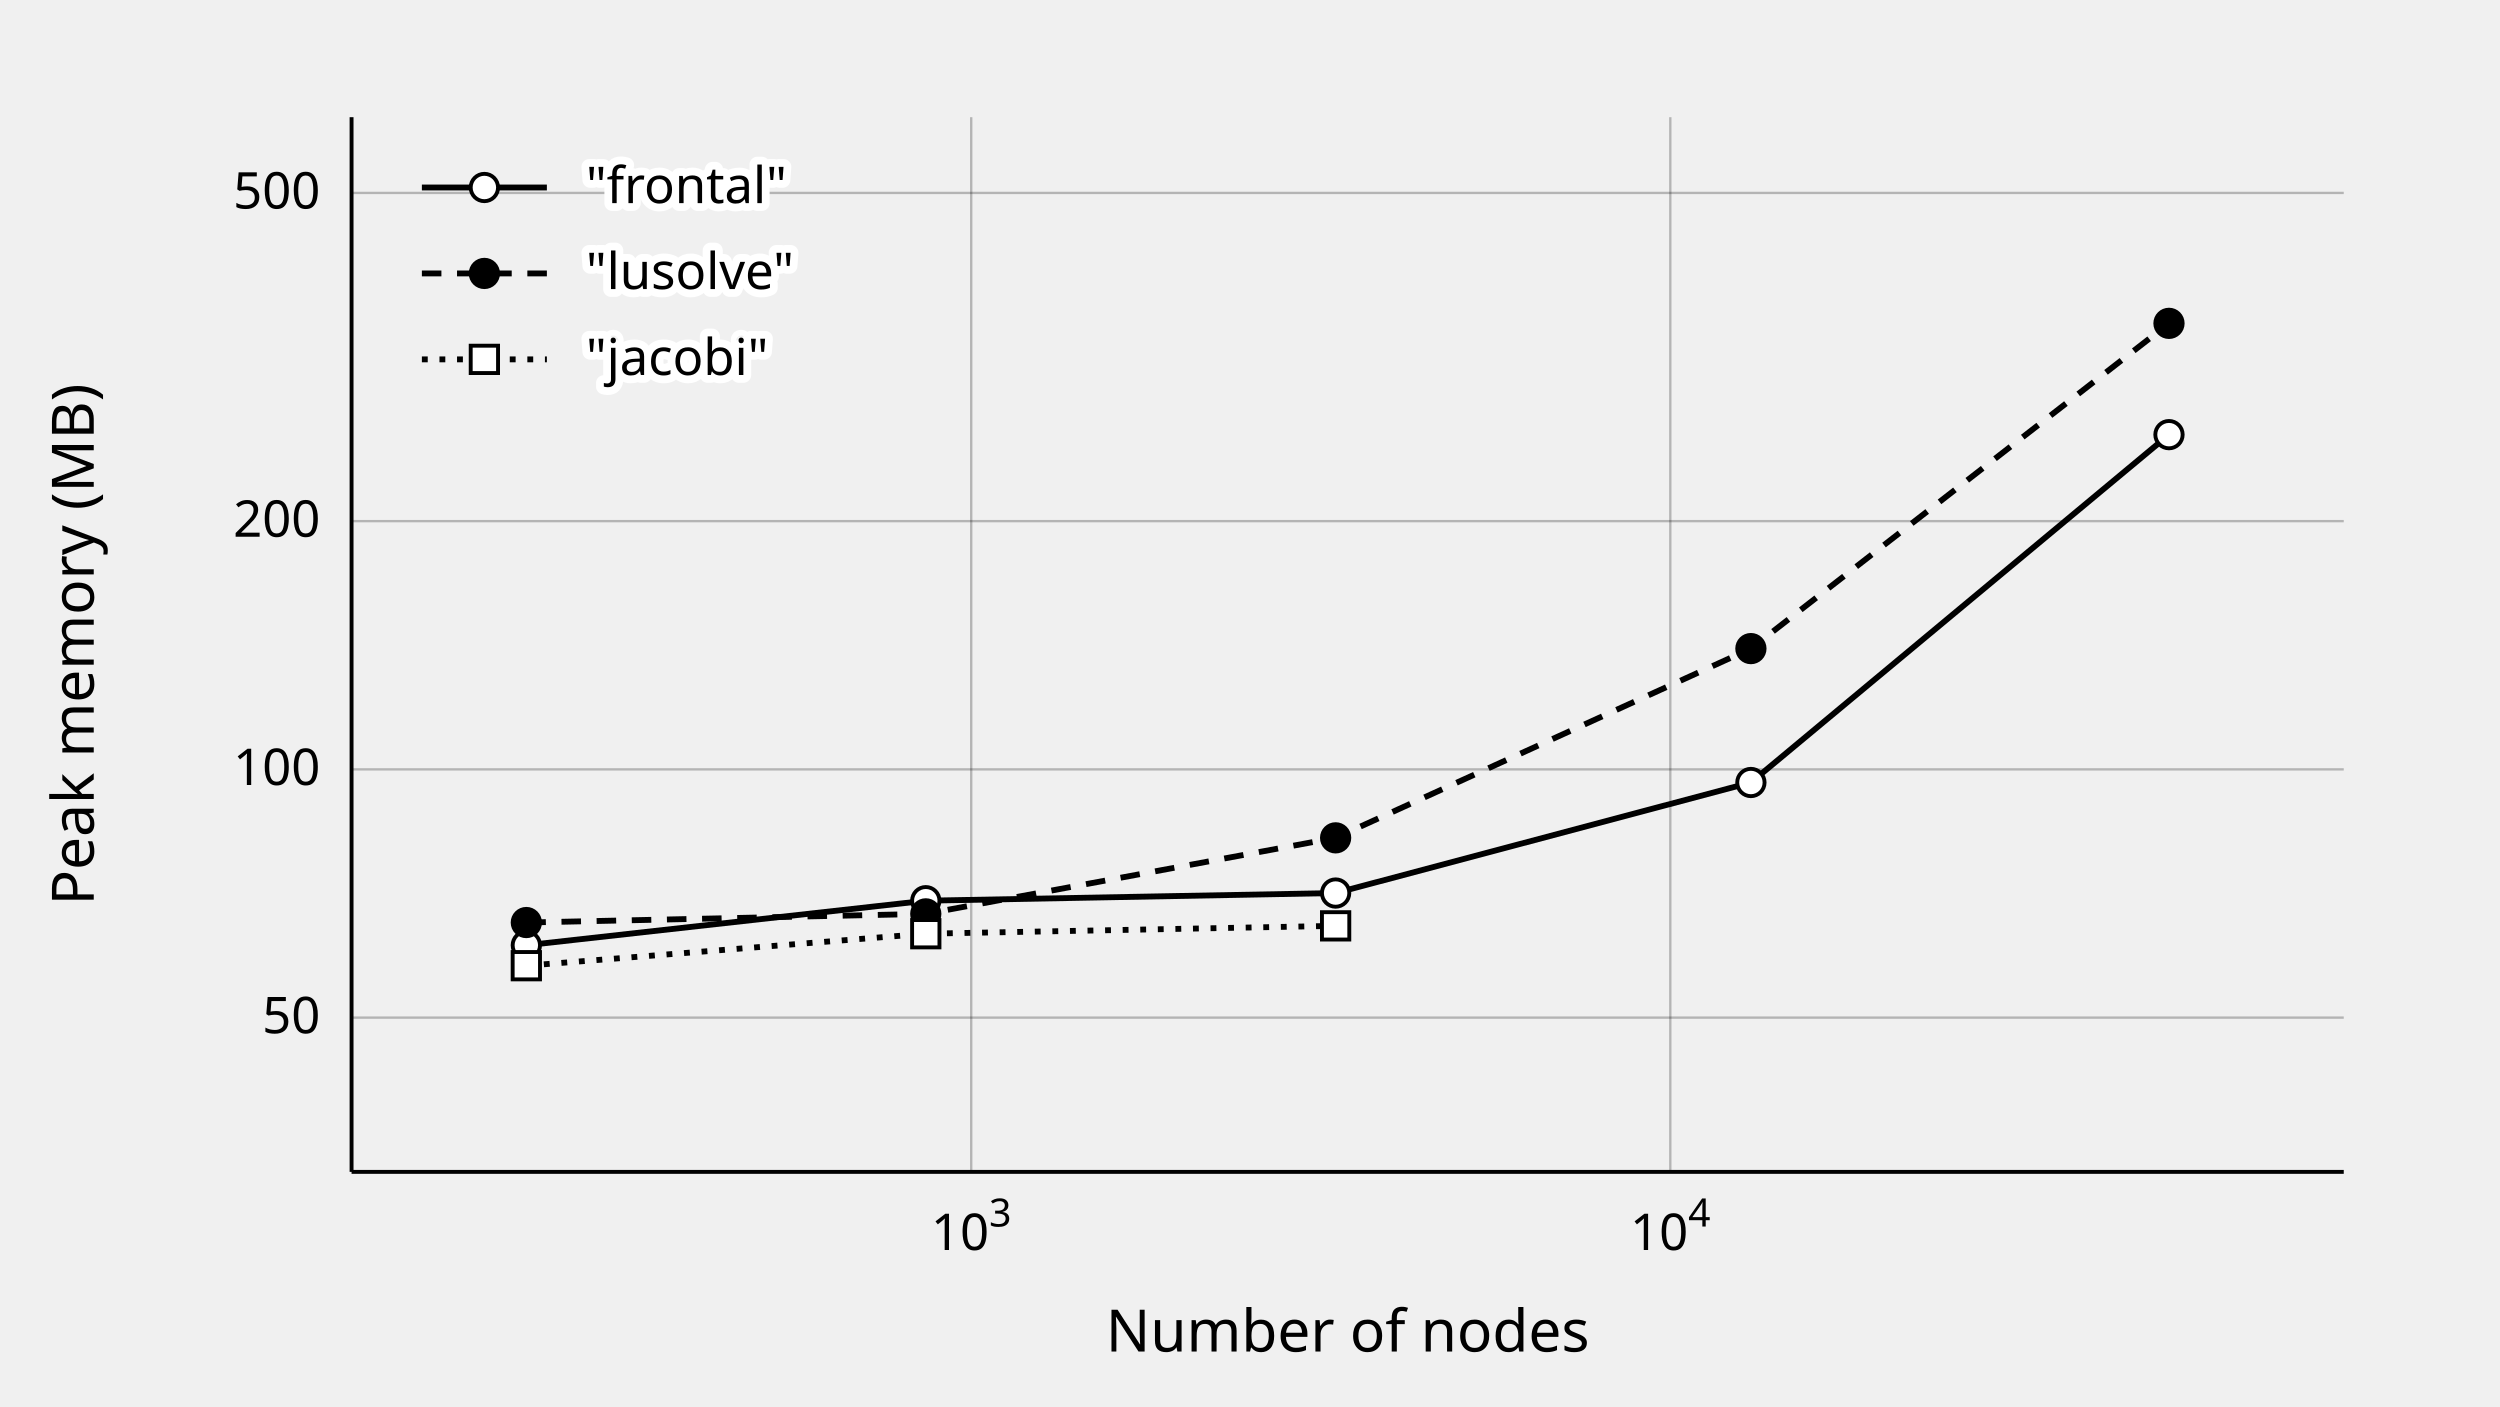
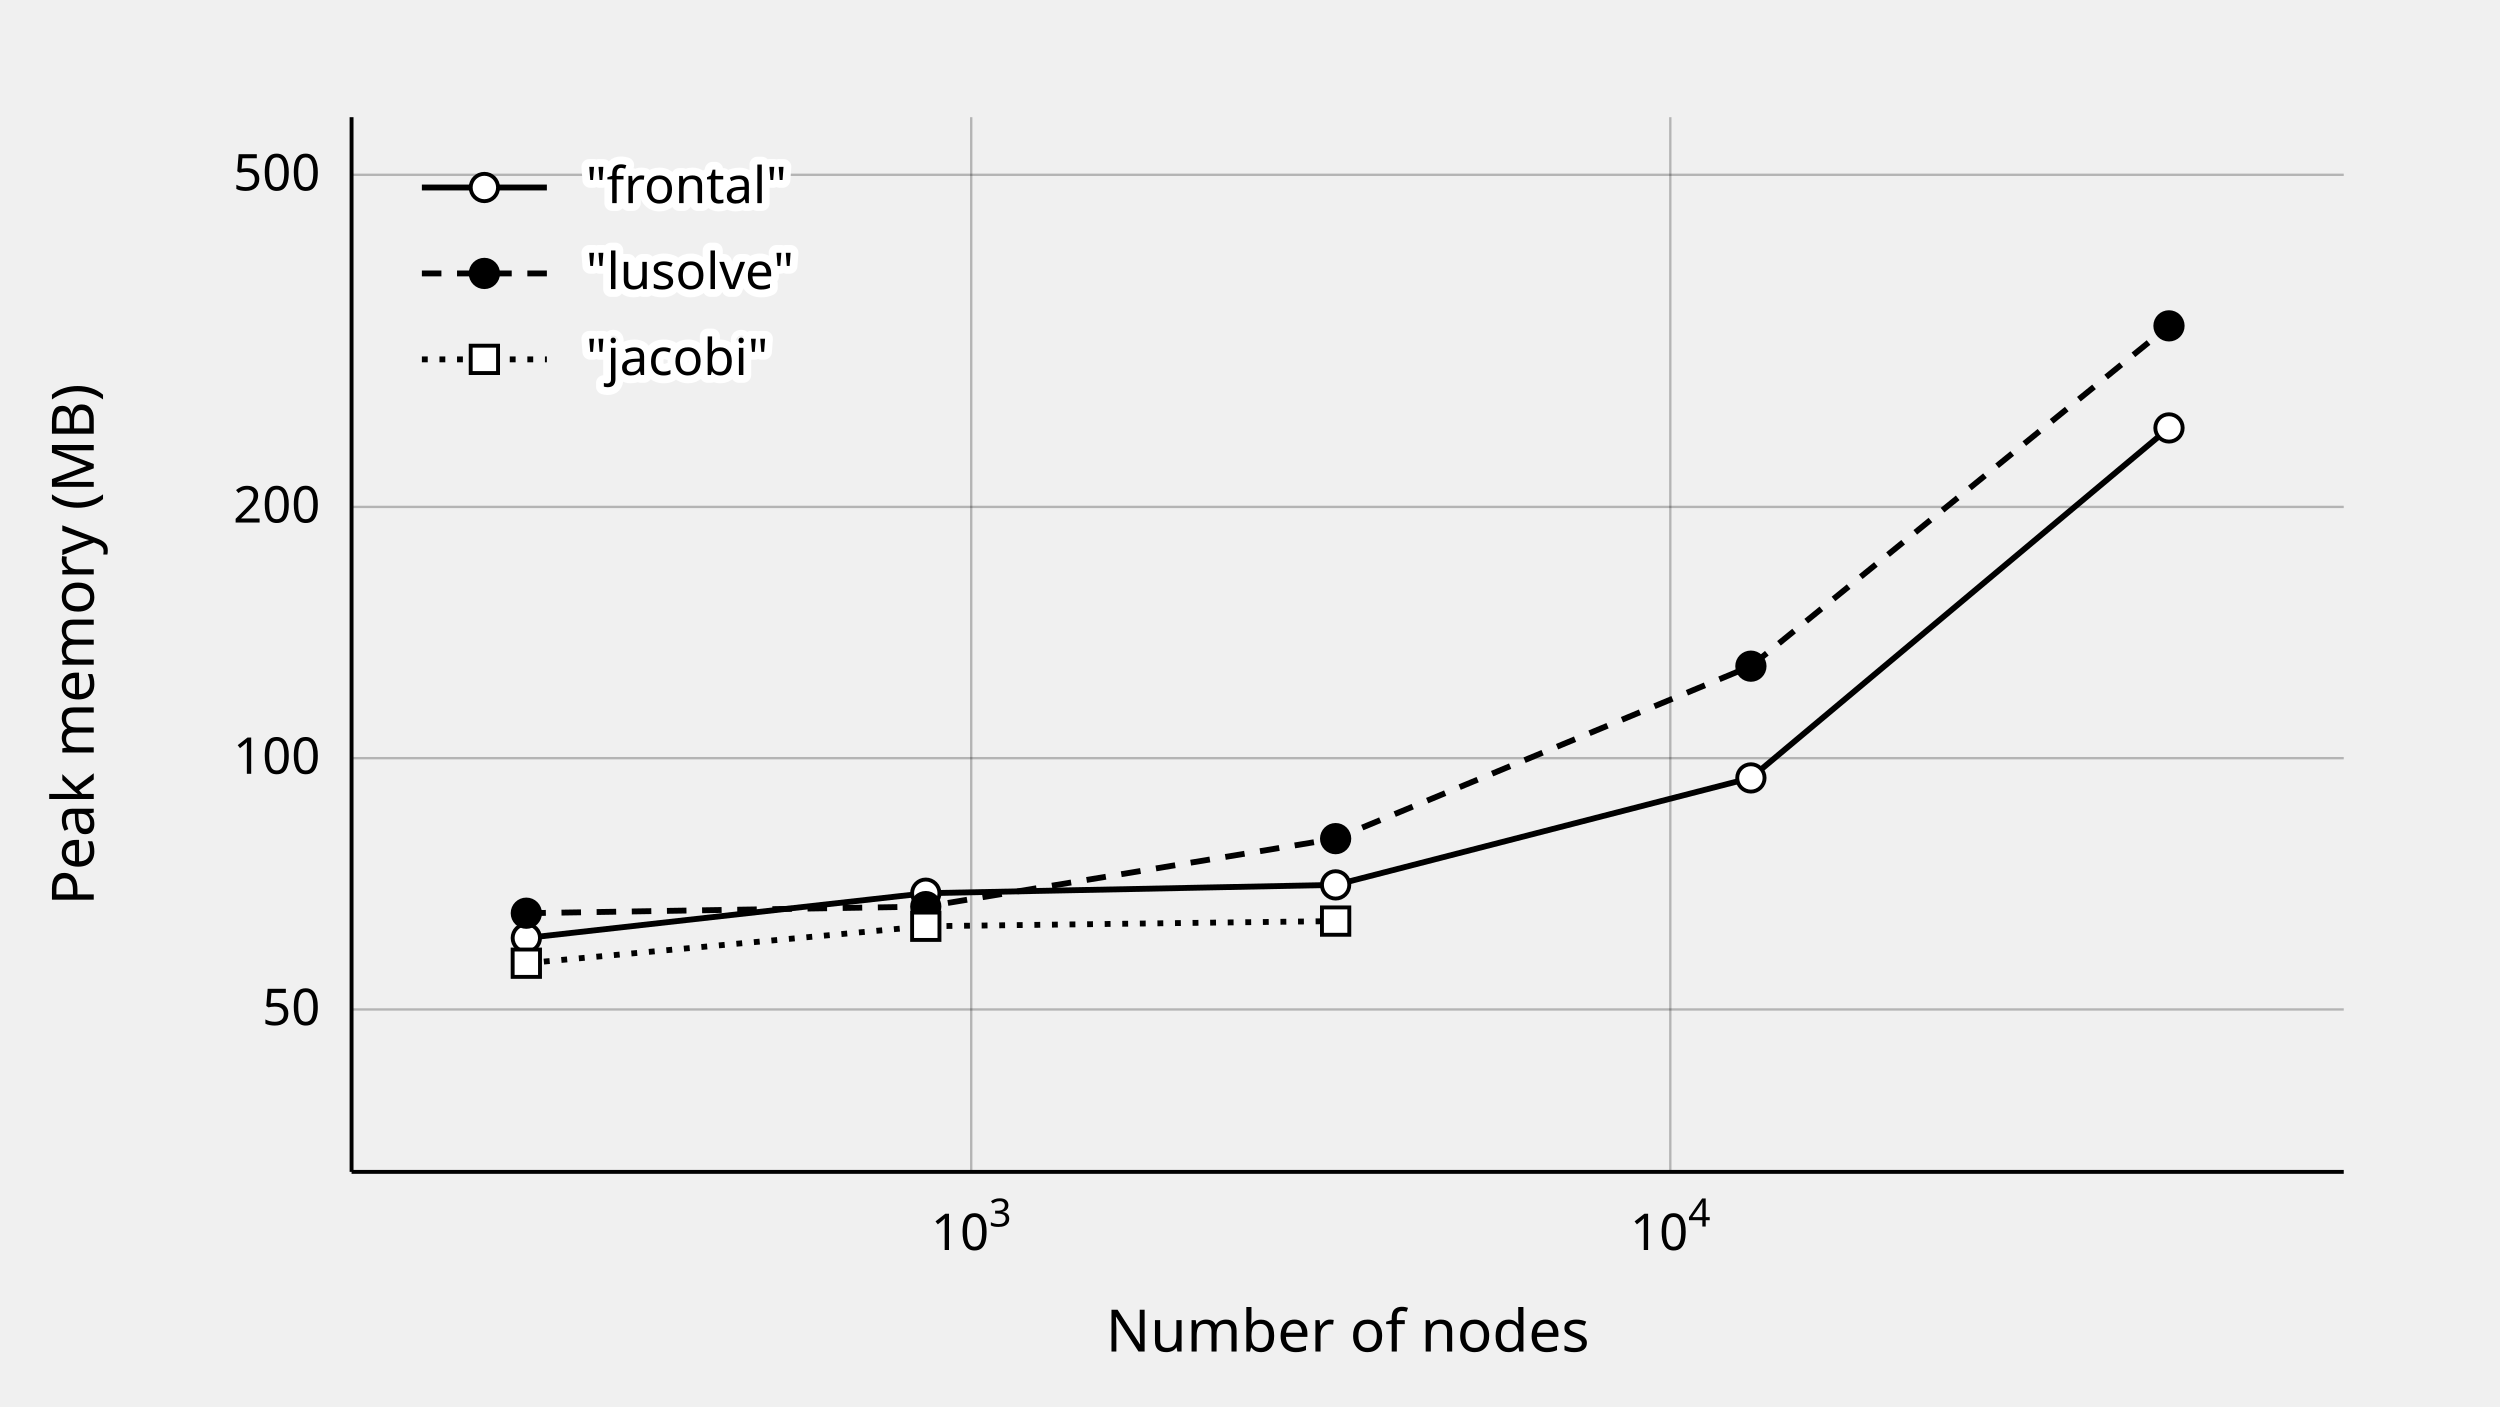
<svg xmlns="http://www.w3.org/2000/svg" viewBox="0 0 640 360" width="640" height="360" font-family="sans-serif" font-size="15" fill="#000">
  <defs>
    <marker id="arrow" viewBox="0 0 10 10" refX="9" refY="5" markerWidth="7" markerHeight="7" orient="auto-start-reverse">
      <path d="M0,0 L10,5 L0,10 z" fill="#000" />
    </marker>
  </defs>
  <g stroke="#000" stroke-width="0.6" stroke-opacity="0.25">
    <line x1="248.63" y1="30" x2="248.63" y2="300" />
    <line x1="427.6" y1="30" x2="427.6" y2="300" />
-     <line x1="90" y1="260.51" x2="600" y2="260.51" />
-     <line x1="90" y1="196.96" x2="600" y2="196.96" />
-     <line x1="90" y1="133.41" x2="600" y2="133.41" />
-     <line x1="90" y1="49.39" x2="600" y2="49.39" />
+     <line x1="90" y1="258.42" x2="600" y2="258.42" />
+     <line x1="90" y1="194.09" x2="600" y2="194.09" />
+     <line x1="90" y1="129.77" x2="600" y2="129.77" />
+     <line x1="90" y1="44.75" x2="600" y2="44.75" />
  </g>
  <line x1="90" y1="300" x2="600" y2="300" stroke="#000" stroke-width="1" />
  <line x1="90" y1="30" x2="90" y2="300" stroke="#000" stroke-width="1" />
  <text x="248.63" y="320" font-size="13" text-anchor="middle">10<tspan dy="-6" font-size="10">3</tspan>
  </text>
  <text x="427.6" y="320" font-size="13" text-anchor="middle">10<tspan dy="-6" font-size="10">4</tspan>
  </text>
-   <text x="82" y="264.51" font-size="13" text-anchor="end">50</text>
-   <text x="82" y="200.96" font-size="13" text-anchor="end">100</text>
-   <text x="82" y="137.41" font-size="13" text-anchor="end">200</text>
-   <text x="82" y="53.39" font-size="13" text-anchor="end">500</text>
+   <text x="82" y="262.42" font-size="13" text-anchor="end">50</text>
+   <text x="82" y="198.09" font-size="13" text-anchor="end">100</text>
+   <text x="82" y="133.77" font-size="13" text-anchor="end">200</text>
+   <text x="82" y="48.75" font-size="13" text-anchor="end">500</text>
  <text x="345" y="346" text-anchor="middle">Number of nodes</text>
  <text x="24" y="165" text-anchor="middle" transform="rotate(-90 24 165)">Peak memory (MB)</text>
-   <polyline points="134.74,241.98 237,230.58 341.92,228.62 448.23,200.32 555.26,111.27" fill="none" stroke="#000" stroke-width="1.5" />
-   <circle cx="134.74" cy="241.98" r="3.5" fill="#fff" stroke="#000" stroke-width="1" />
-   <circle cx="237" cy="230.58" r="3.5" fill="#fff" stroke="#000" stroke-width="1" />
-   <circle cx="341.92" cy="228.62" r="3.5" fill="#fff" stroke="#000" stroke-width="1" />
-   <circle cx="448.23" cy="200.32" r="3.5" fill="#fff" stroke="#000" stroke-width="1" />
-   <circle cx="555.26" cy="111.27" r="3.5" fill="#fff" stroke="#000" stroke-width="1" />
+   <polyline points="134.74,240.12 237,228.66 341.92,226.53 448.23,199.15 555.26,109.55" fill="none" stroke="#000" stroke-width="1.5" />
+   <circle cx="134.74" cy="240.12" r="3.5" fill="#fff" stroke="#000" stroke-width="1" />
+   <circle cx="237" cy="228.66" r="3.5" fill="#fff" stroke="#000" stroke-width="1" />
+   <circle cx="341.92" cy="226.53" r="3.5" fill="#fff" stroke="#000" stroke-width="1" />
+   <circle cx="448.23" cy="199.15" r="3.5" fill="#fff" stroke="#000" stroke-width="1" />
+   <circle cx="555.26" cy="109.55" r="3.5" fill="#fff" stroke="#000" stroke-width="1" />
  <line x1="108" y1="48" x2="140" y2="48" stroke="#000" stroke-width="1.5" />
  <circle cx="124" cy="48" r="3.5" fill="#fff" stroke="#000" stroke-width="1" />
  <text x="150" y="52" font-size="13" stroke="#fff" stroke-width="4" stroke-linejoin="round" paint-order="stroke">"frontal"</text>
-   <polyline points="134.74,236.17 237,233.95 341.92,214.49 448.23,166.04 555.26,82.78" fill="none" stroke="#000" stroke-width="1.5" stroke-dasharray="5 4" />
-   <circle cx="134.74" cy="236.17" r="3.5" fill="#000" stroke="#000" stroke-width="1" />
-   <circle cx="237" cy="233.95" r="3.5" fill="#000" stroke="#000" stroke-width="1" />
-   <circle cx="341.92" cy="214.49" r="3.5" fill="#000" stroke="#000" stroke-width="1" />
-   <circle cx="448.23" cy="166.04" r="3.5" fill="#000" stroke="#000" stroke-width="1" />
-   <circle cx="555.26" cy="82.78" r="3.5" fill="#000" stroke="#000" stroke-width="1" />
+   <polyline points="134.74,233.78 237,232.09 341.92,214.69 448.23,170.54 555.26,83.42" fill="none" stroke="#000" stroke-width="1.5" stroke-dasharray="5 4" />
+   <circle cx="134.74" cy="233.78" r="3.5" fill="#000" stroke="#000" stroke-width="1" />
+   <circle cx="237" cy="232.09" r="3.5" fill="#000" stroke="#000" stroke-width="1" />
+   <circle cx="341.92" cy="214.69" r="3.5" fill="#000" stroke="#000" stroke-width="1" />
+   <circle cx="448.23" cy="170.54" r="3.5" fill="#000" stroke="#000" stroke-width="1" />
+   <circle cx="555.26" cy="83.42" r="3.5" fill="#000" stroke="#000" stroke-width="1" />
  <line x1="108" y1="70" x2="140" y2="70" stroke="#000" stroke-width="1.5" stroke-dasharray="5 4" />
  <circle cx="124" cy="70" r="3.5" fill="#000" stroke="#000" stroke-width="1" />
  <text x="150" y="74" font-size="13" stroke="#fff" stroke-width="4" stroke-linejoin="round" paint-order="stroke">"lusolve"</text>
-   <polyline points="134.74,247.22 237,239.03 341.92,237.02" fill="none" stroke="#000" stroke-width="1.5" stroke-dasharray="1.5 3" />
-   <rect x="131.24" y="243.72" width="7" height="7" fill="#fff" stroke="#000" stroke-width="1" />
-   <rect x="233.5" y="235.53" width="7" height="7" fill="#fff" stroke="#000" stroke-width="1" />
-   <rect x="338.42" y="233.52" width="7" height="7" fill="#fff" stroke="#000" stroke-width="1" />
+   <polyline points="134.74,246.58 237,237.12 341.92,235.8" fill="none" stroke="#000" stroke-width="1.5" stroke-dasharray="1.5 3" />
+   <rect x="131.24" y="243.08" width="7" height="7" fill="#fff" stroke="#000" stroke-width="1" />
+   <rect x="233.5" y="233.62" width="7" height="7" fill="#fff" stroke="#000" stroke-width="1" />
+   <rect x="338.42" y="232.3" width="7" height="7" fill="#fff" stroke="#000" stroke-width="1" />
  <line x1="108" y1="92" x2="140" y2="92" stroke="#000" stroke-width="1.5" stroke-dasharray="1.5 3" />
  <rect x="120.5" y="88.5" width="7" height="7" fill="#fff" stroke="#000" stroke-width="1" />
  <text x="150" y="96" font-size="13" stroke="#fff" stroke-width="4" stroke-linejoin="round" paint-order="stroke">"jacobi"</text>
</svg>
